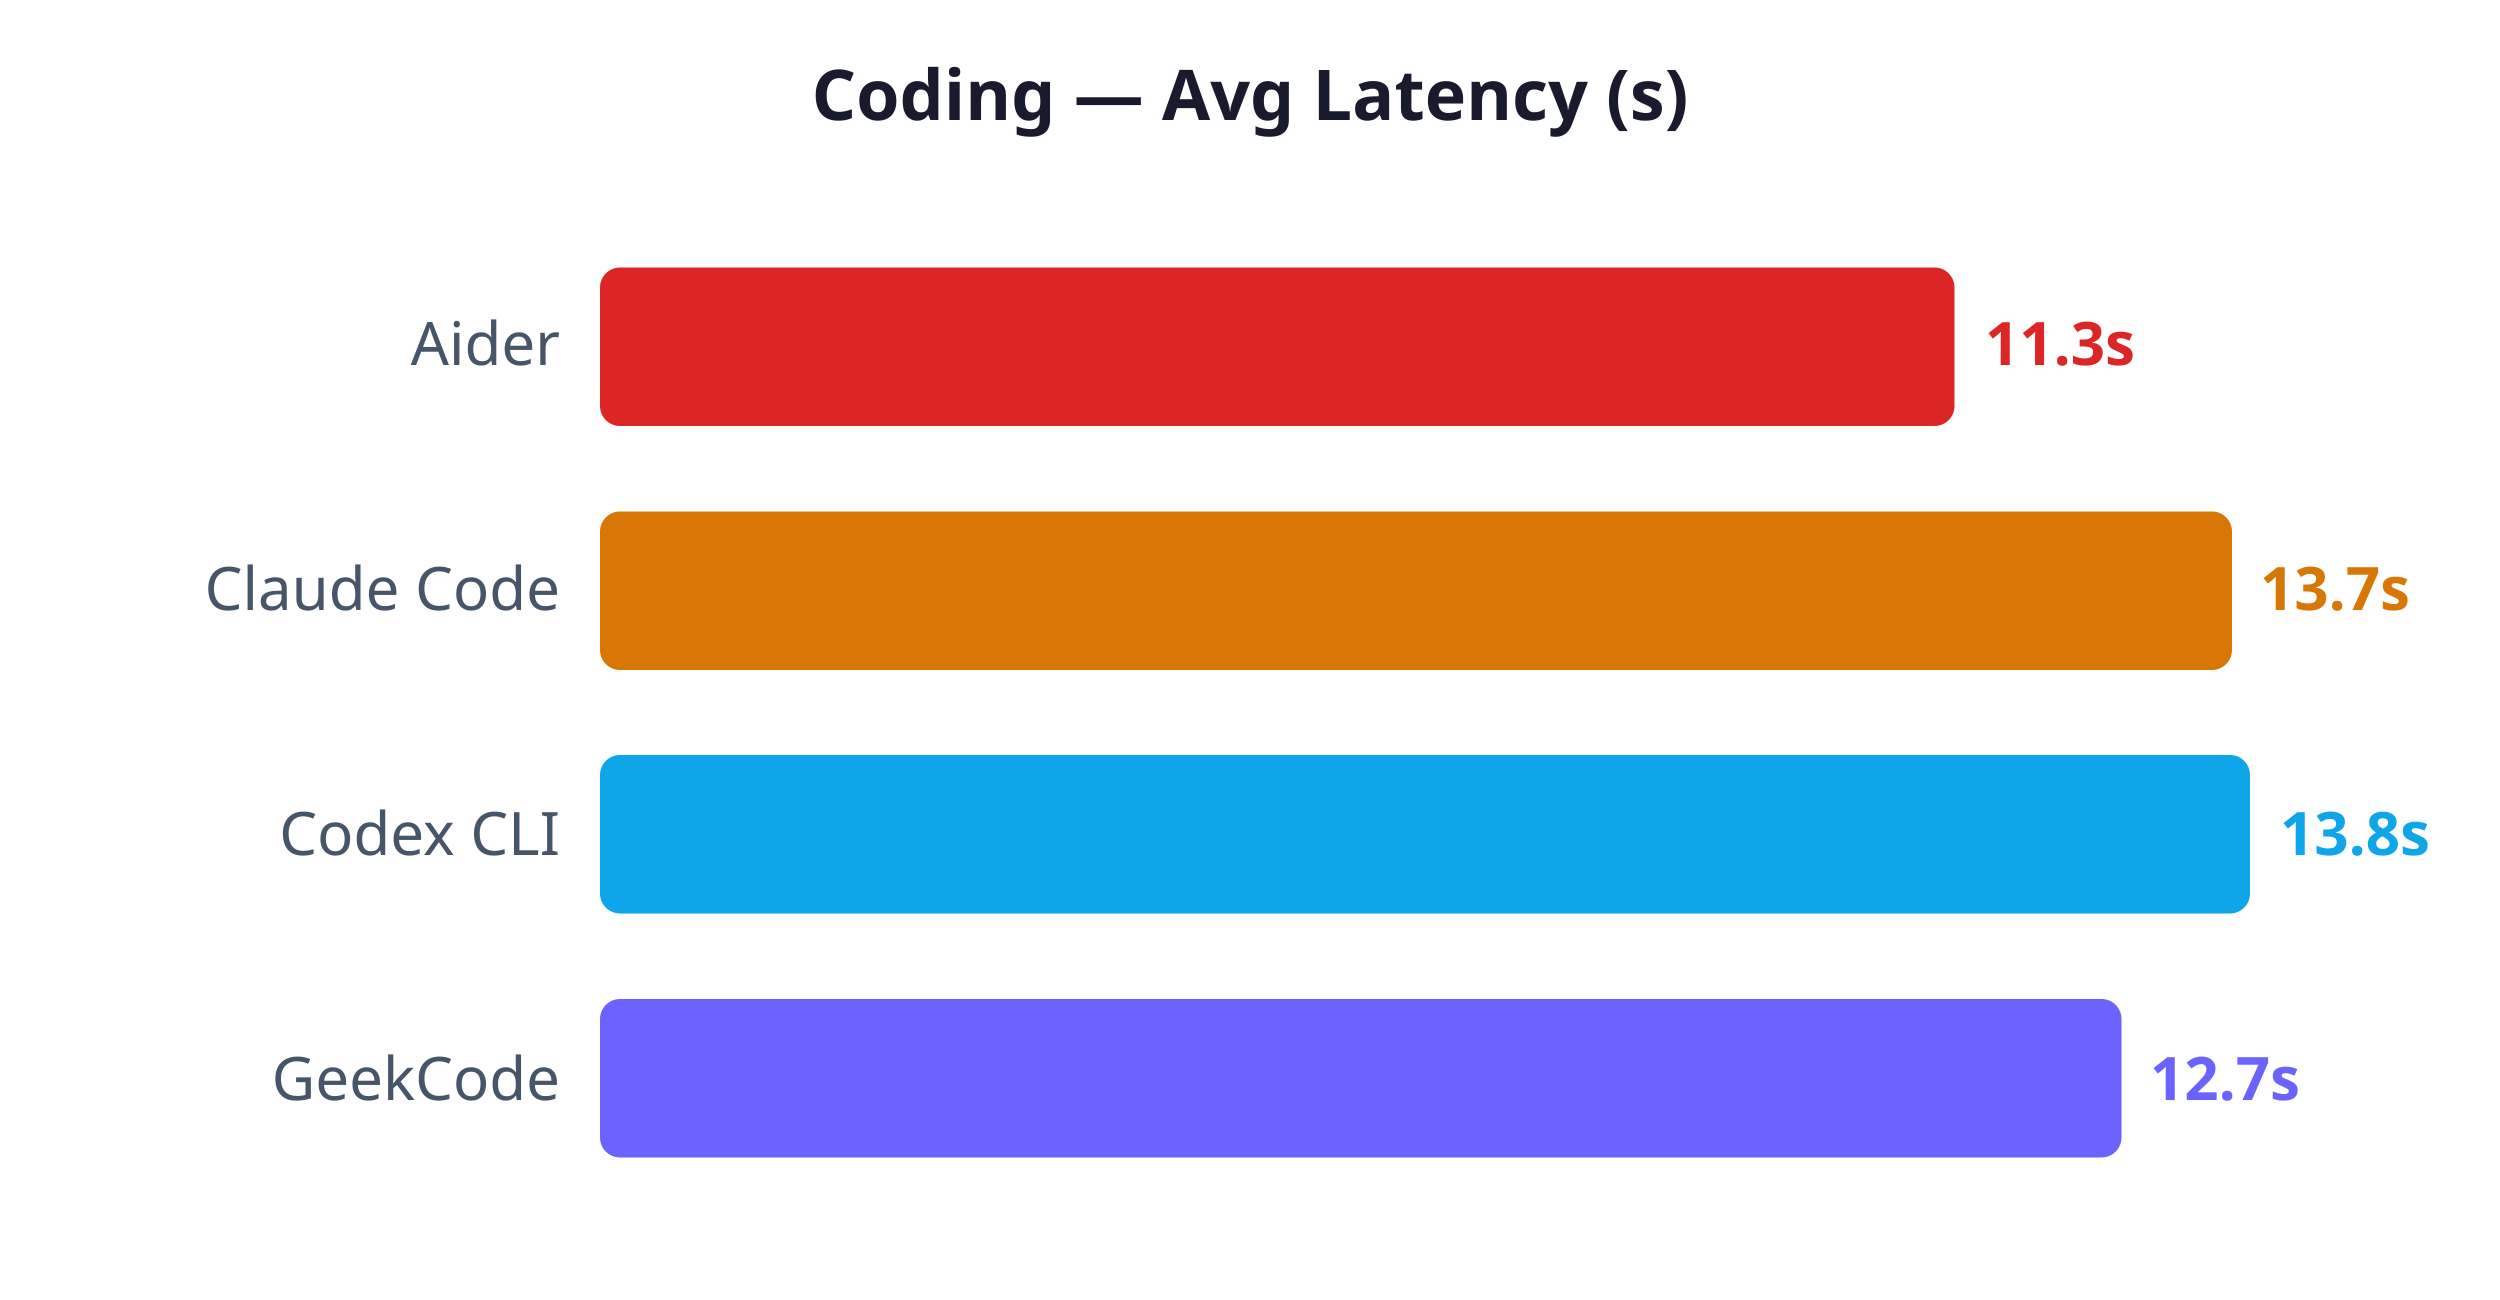
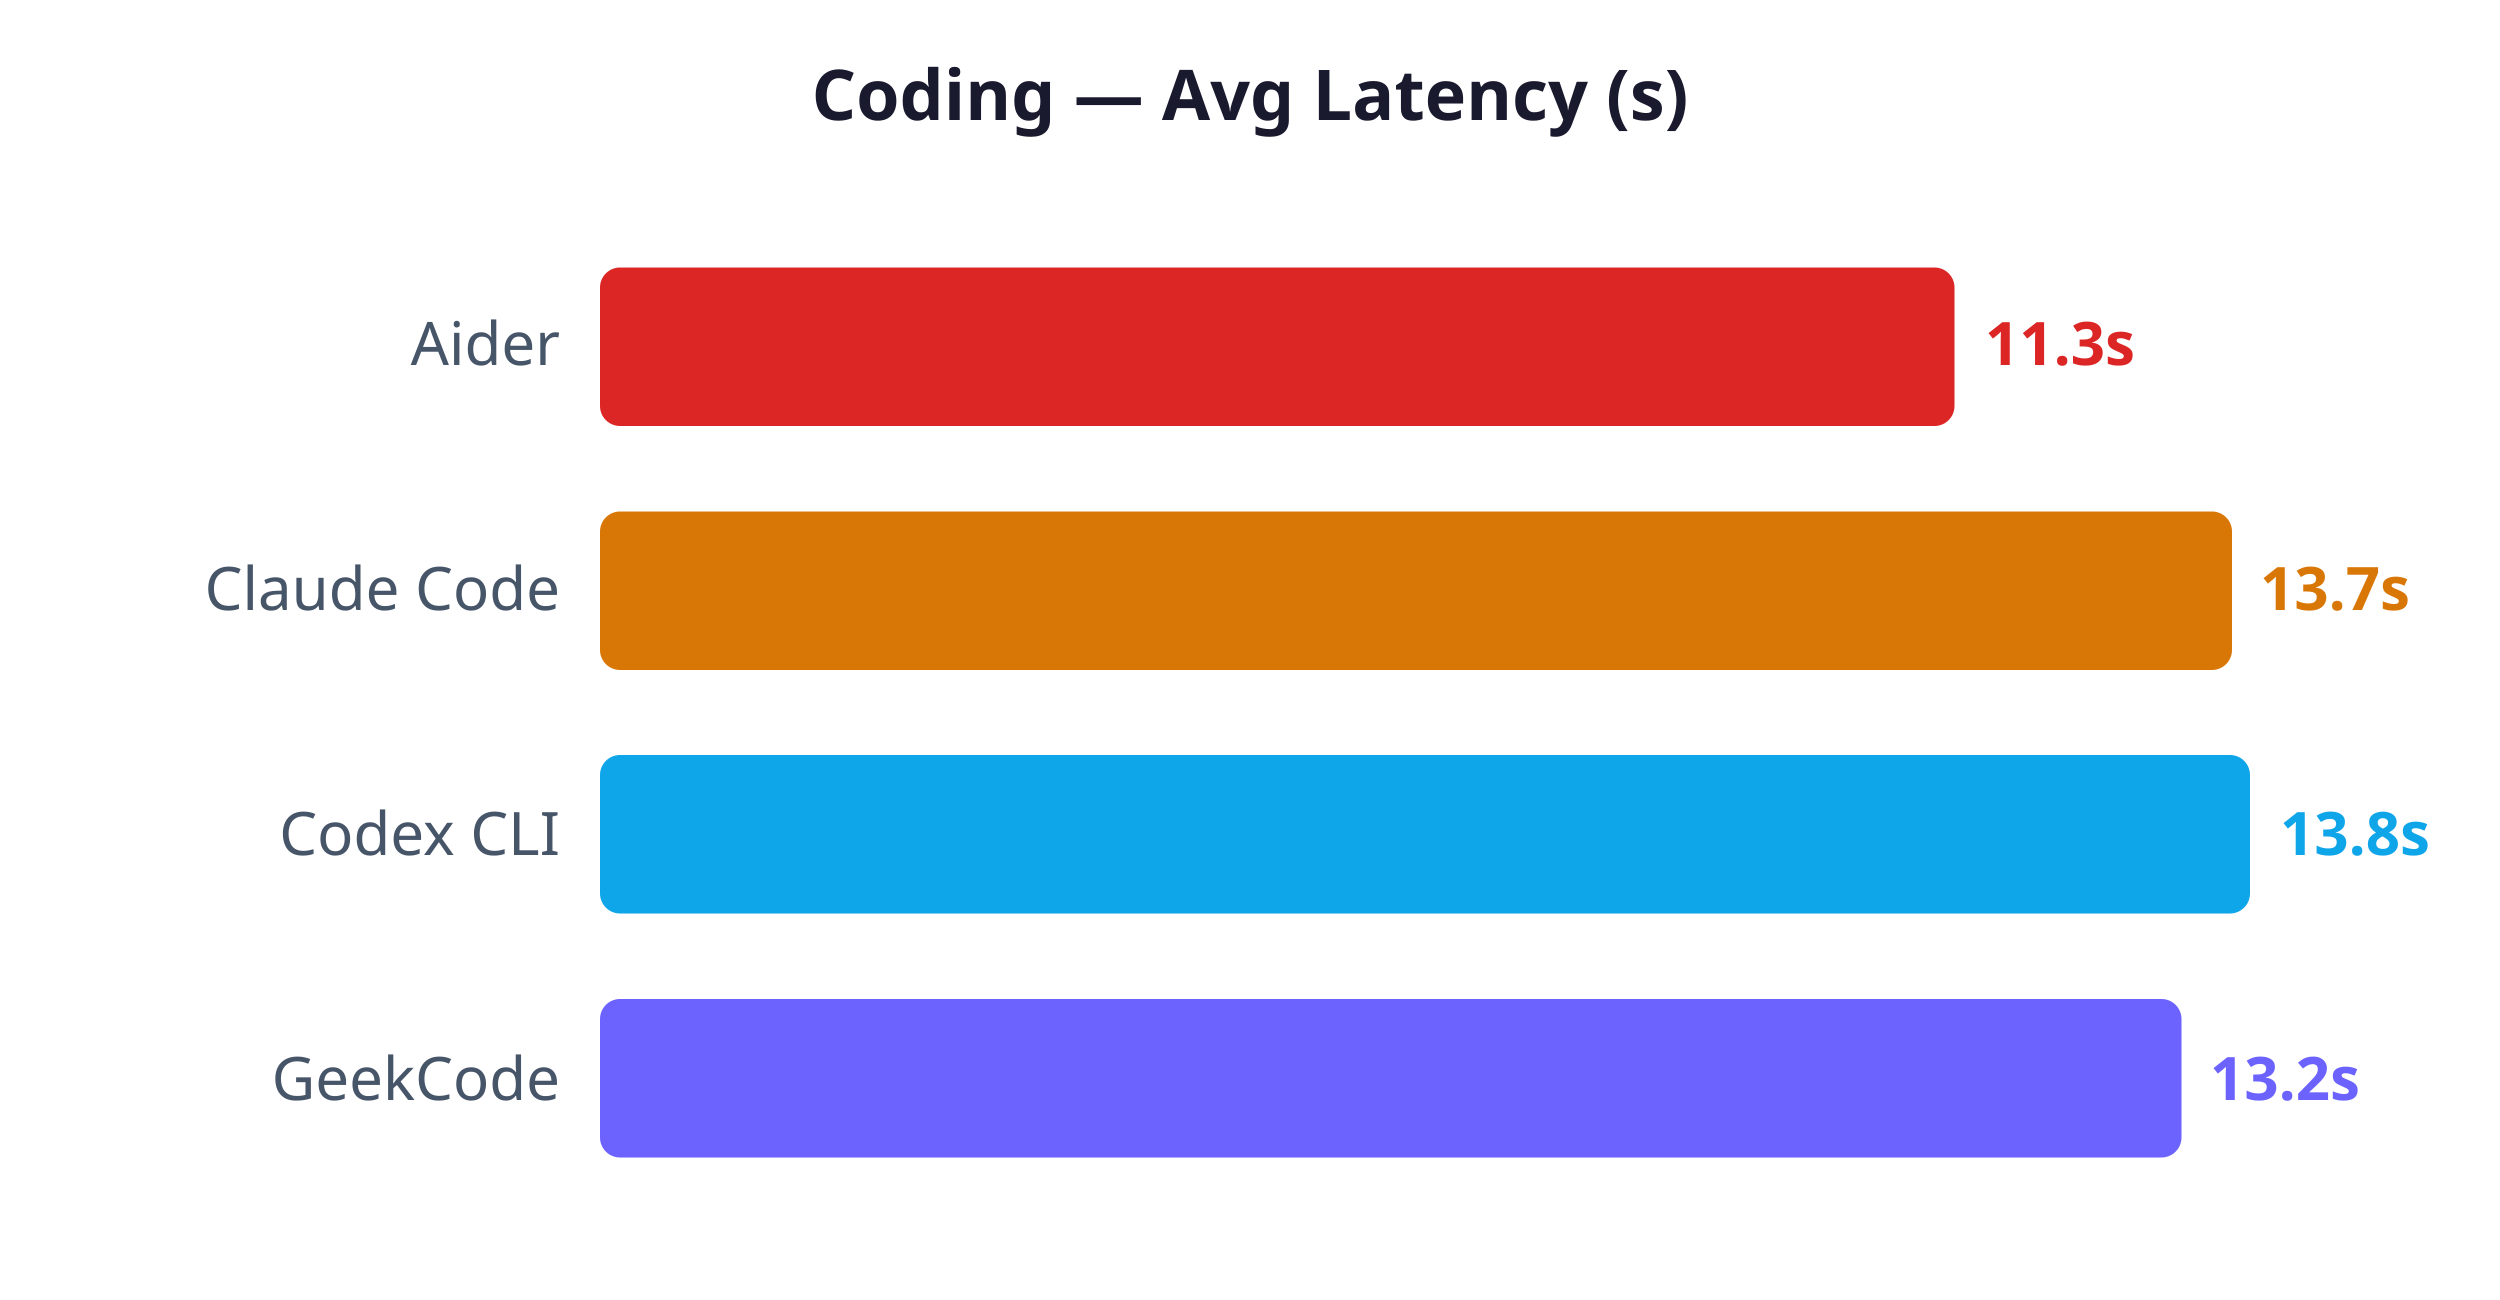
<svg xmlns="http://www.w3.org/2000/svg" viewBox="0 0 500 260" width="500" height="260" style="font-family:system-ui,sans-serif;background:#fff">
  <text x="250.0" y="24" text-anchor="middle" font-size="14" font-weight="bold" fill="#1a1a2e">Coding — Avg Latency (s)</text>
  <text x="112" y="73" text-anchor="end" font-size="12" fill="#475569">Aider</text>
  <rect x="120" y="53.5" width="270.9" height="31.7" rx="4" fill="#DC2626" />
  <text x="397" y="73" font-size="12" font-weight="bold" fill="#DC2626">11.3s</text>
  <text x="112" y="122" text-anchor="end" font-size="12" fill="#475569">Claude Code</text>
  <rect x="120" y="102.3" width="326.4" height="31.7" rx="4" fill="#D97706" />
  <text x="452" y="122" font-size="12" font-weight="bold" fill="#D97706">13.7s</text>
  <text x="112" y="171" text-anchor="end" font-size="12" fill="#475569">Codex CLI</text>
  <rect x="120" y="151.0" width="330.0" height="31.7" rx="4" fill="#0EA5E9" />
  <text x="456" y="171" font-size="12" font-weight="bold" fill="#0EA5E9">13.8s</text>
  <text x="112" y="220" text-anchor="end" font-size="12" fill="#475569">GeekCode</text>
-   <rect x="120" y="199.8" width="304.3" height="31.7" rx="4" fill="#6C63FF" />
-   <text x="430" y="220" font-size="12" font-weight="bold" fill="#6C63FF">12.7s</text>
+   <rect x="120" y="199.8" width="316.3" height="31.7" rx="4" fill="#6C63FF" />
+   <text x="442" y="220" font-size="12" font-weight="bold" fill="#6C63FF">13.2s</text>
</svg>
